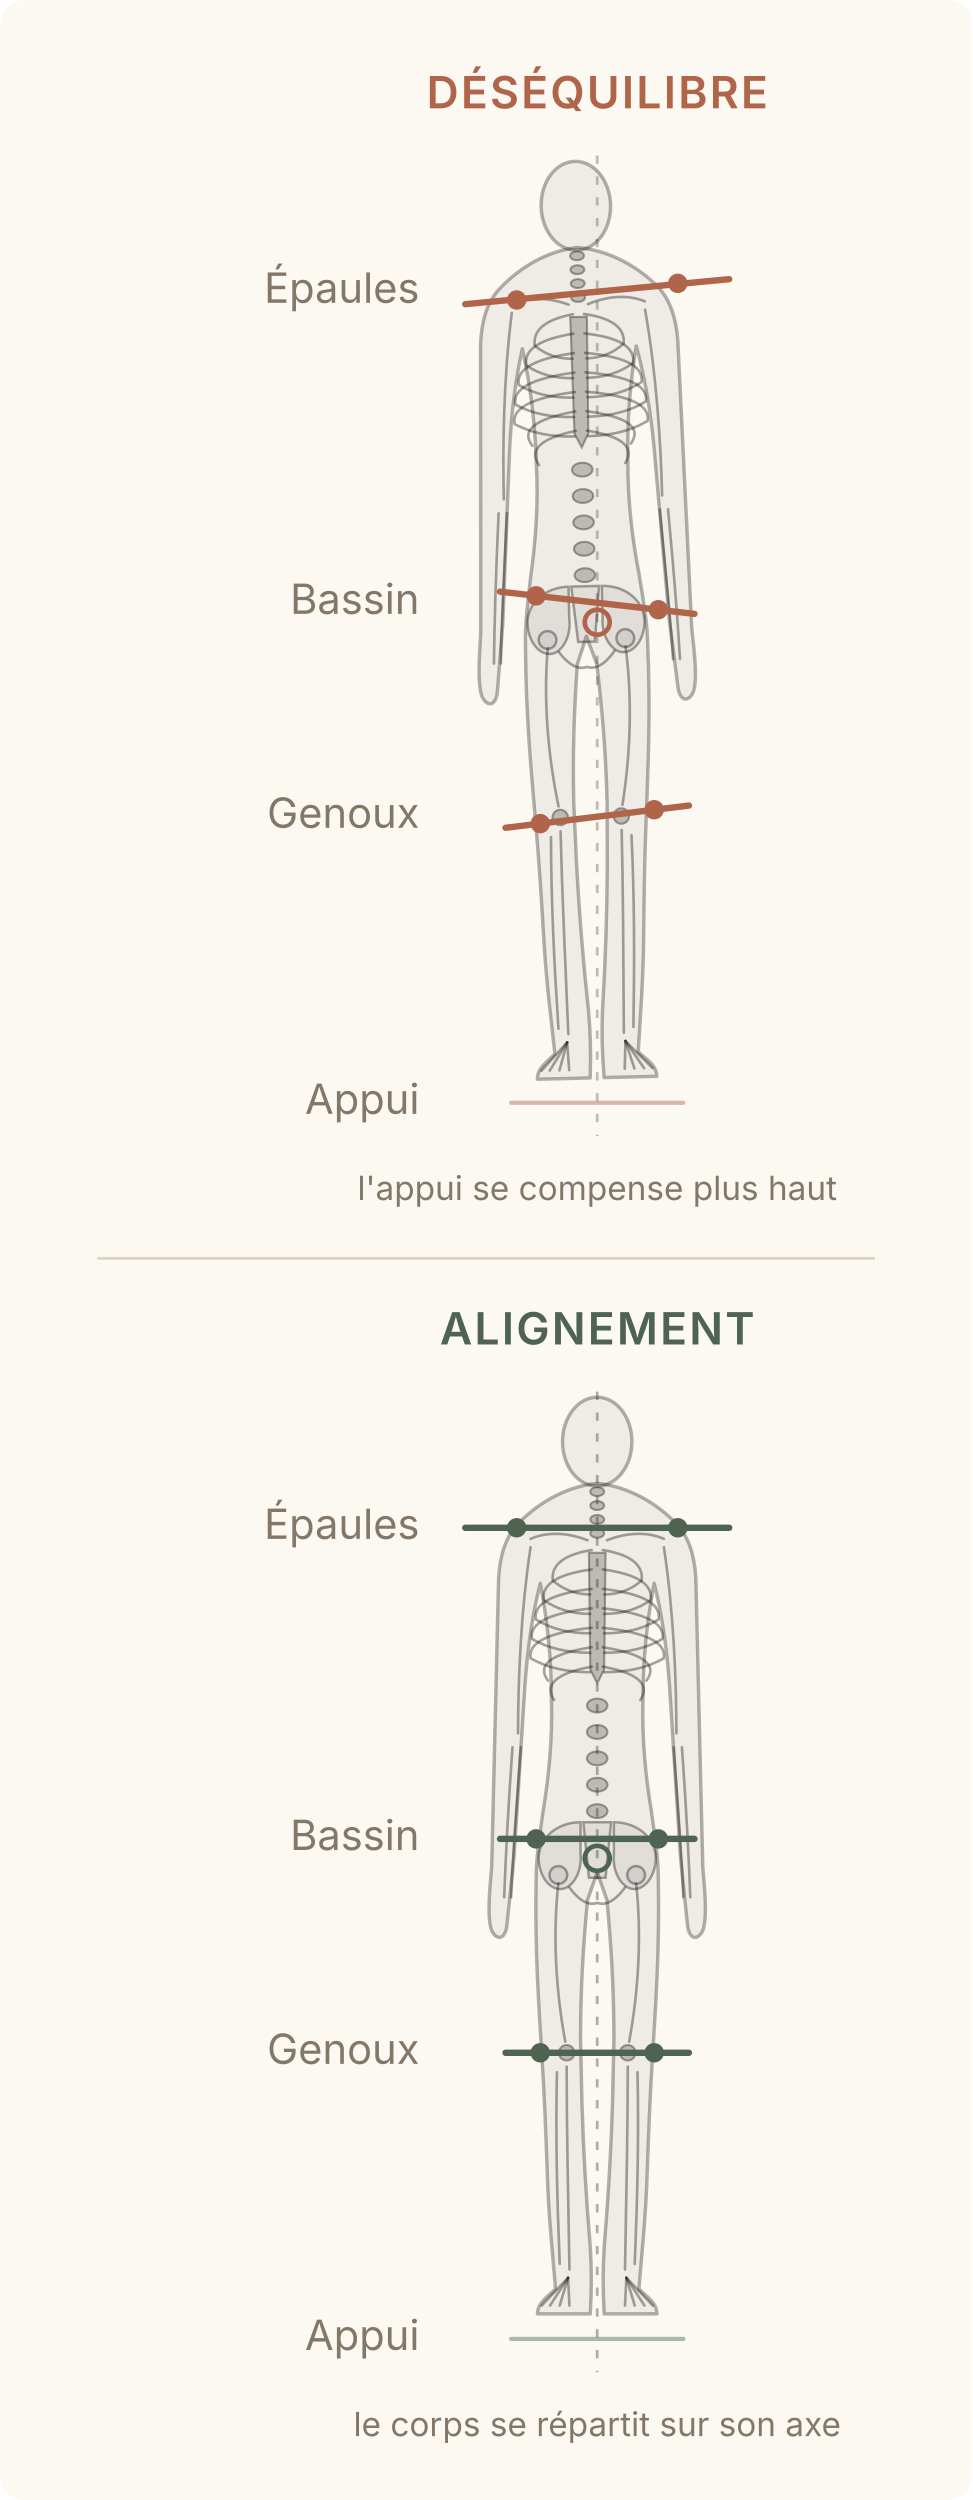
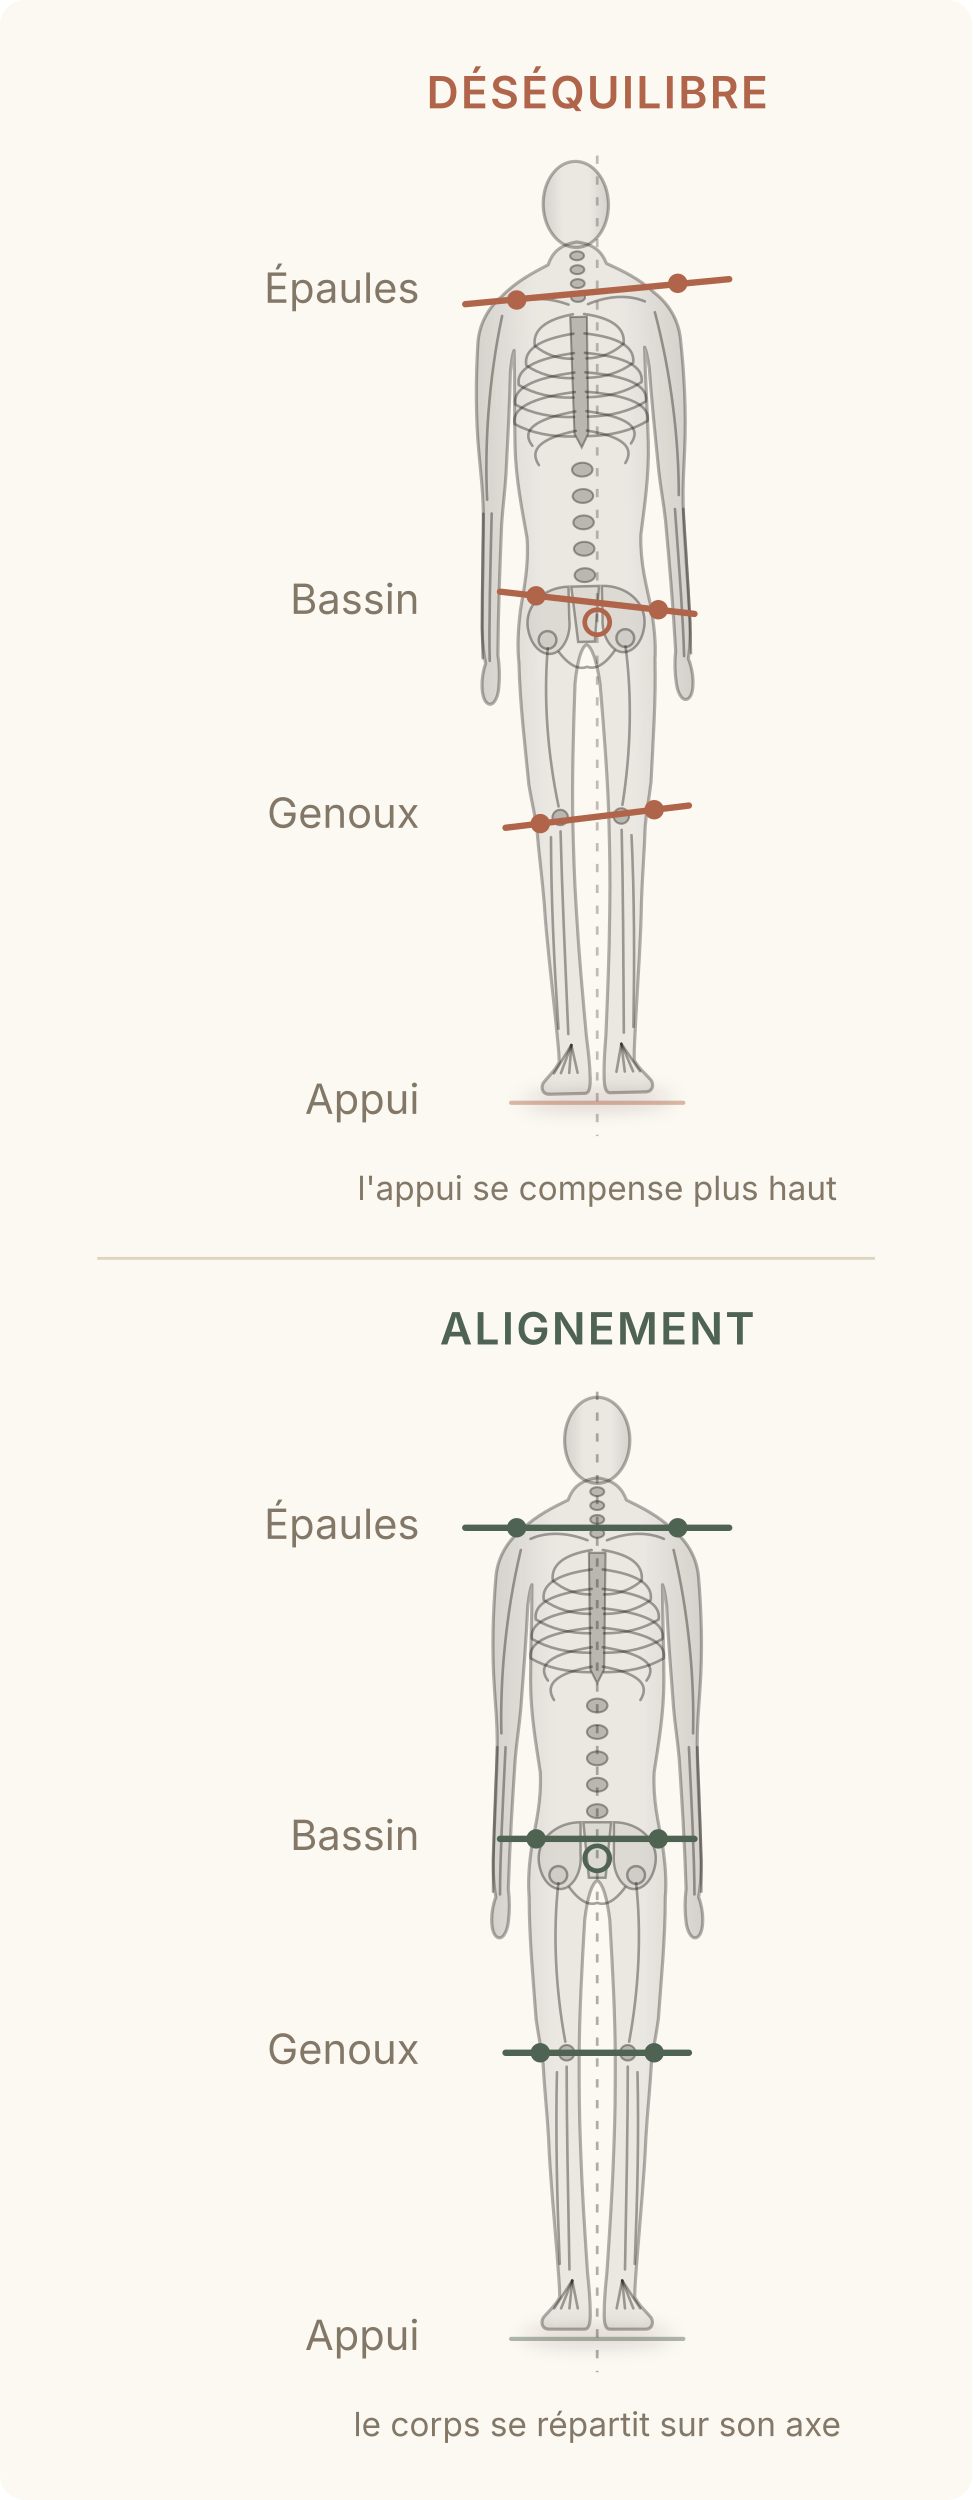
<svg xmlns="http://www.w3.org/2000/svg" viewBox="0 0 700 1800" class="posture-fig posture-tall" role="img" aria-label="A gauche un corps dont les appuis se compensent, epaules bassin et genoux ne sont plus horizontaux. A droite le meme corps aligne sur son axe.">
  <rect width="700" height="1800" rx="18" fill="#FCF9F3" />
  <defs>
+     <linearGradient id="vol" x1="0" y1="0" x2="1" y2="0">
+       <stop offset="0" stop-color="#211C18" stop-opacity=".13" />
+       <stop offset=".30" stop-color="#211C18" stop-opacity=".02" />
+       <stop offset=".70" stop-color="#211C18" stop-opacity=".02" />
+       <stop offset="1" stop-color="#211C18" stop-opacity=".13" />
+     </linearGradient>
+     <linearGradient id="volD" x1="0" y1="0" x2="1" y2="0">
+       <stop offset="0" stop-color="#F4EEE2" stop-opacity=".16" />
+       <stop offset=".30" stop-color="#F4EEE2" stop-opacity=".03" />
+       <stop offset=".70" stop-color="#F4EEE2" stop-opacity=".03" />
+       <stop offset="1" stop-color="#F4EEE2" stop-opacity=".16" />
+     </linearGradient>
+     <filter id="soft" x="-60%" y="-260%" width="220%" height="620%">
+       <feGaussianBlur stdDeviation="7" />
+     </filter>
    <g id="fig">
-       <ellipse cx="0" cy="30" rx="25" ry="32" />
-       <path d="M 0 60 C 20 62 40 72 56 88 C 66 98 70 112 71 128 L 76 336 C 78 358 79 374 76 382 C 72 390 66 388 65 378 L 60 330 L 52 205 C 50 176 46 152 41 132 C 36 158 33 186 33 214 C 32 244 35 272 39 296 C 42 318 44 330 44 346 C 45 396 42 436 40 470 C 38 500 37 528 36 556 C 35 588 32 616 30 640 C 36 646 43 650 43 658 L 5 658 C 4 640 4 626 5 610 C 8 574 10 540 11 506 L 12 460 C 12 424 10 392 7 360 L 0 340 L -7 360 C -10 392 -12 424 -12 460 L -11 506 C -10 540 -8 574 -5 610 C -4 626 -4 640 -5 658 L -43 658 C -43 650 -36 646 -30 640 C -32 616 -35 588 -36 556 C -37 528 -38 500 -40 470 C -42 436 -45 396 -44 346 C -44 330 -42 318 -39 296 C -35 272 -32 244 -33 214 C -33 186 -36 158 -41 132 C -46 152 -50 176 -52 205 L -60 330 L -65 378 C -66 388 -72 390 -76 382 C -79 374 -78 358 -76 336 L -71 128 C -70 112 -66 98 -56 88 C -40 72 -20 62 0 60 Z" />
+       <ellipse cx="0" cy="29" rx="23.5" ry="31" />
+       <path d="M 0 56 C 13 58 18 64 21 72 C 31 77 44 83 55 94 C 65 102 72 114 73 128 C 75 152 76 180 74 208 C 73 222 72 234 72 246 C 72 270 74 302 75 332 C 75 344 74 352 73 358 C 77 368 77 382 73 386 C 69 390 65 384 64 376 C 63 368 63 360 64 352 C 63 320 61 288 59 258 C 58 246 56 234 55 222 C 53 196 51 170 50 148 C 49 140 48 135 47 133 C 47 156 48 180 48 202 C 48 226 44 248 41 268 C 40 288 44 304 47 320 C 49 334 50 346 49 358 C 49 388 46 418 44 446 C 42 460 40 468 39 478 C 38 496 36 514 35 532 C 34 558 31 588 29 614 C 28 628 27 638 27 646 C 30 652 36 657 39 661 C 41 665 39 669 35 669 C 28 669 16 669 9 669 C 6 669 5 665 5 658 C 5 648 6 638 7 628 C 9 598 11 568 12 538 C 13 514 13 494 13 476 C 13 444 11 408 9 374 C 7 358 4 348 0 346 C -4 348 -7 358 -9 374 C -11 408 -13 444 -13 476 C -13 494 -13 514 -12 538 C -11 568 -9 598 -7 628 C -6 638 -5 648 -5 658 C -5 665 -6 669 -9 669 C -16 669 -28 669 -35 669 C -39 669 -41 665 -39 661 C -36 657 -30 652 -27 646 C -27 638 -28 628 -29 614 C -31 588 -34 558 -35 532 C -36 514 -38 496 -39 478 C -40 468 -42 460 -44 446 C -46 418 -49 388 -49 358 C -50 346 -49 334 -47 320 C -44 304 -40 288 -41 268 C -44 248 -48 226 -48 202 C -48 180 -47 156 -47 133 C -48 135 -49 140 -50 148 C -51 170 -53 196 -55 222 C -56 234 -58 246 -59 258 C -61 288 -63 320 -64 352 C -63 360 -63 368 -64 376 C -65 384 -69 390 -73 386 C -77 382 -77 368 -73 358 C -74 352 -75 344 -75 332 C -74 302 -72 270 -72 246 C -72 234 -73 222 -74 208 C -76 180 -75 152 -73 128 C -72 114 -65 102 -55 94 C -44 83 -31 77 -21 72 C -18 64 -13 58 0 56 Z" />
    </g>
    <g id="skl">
      <path d="M -7 101 C -22 95 -37 95 -48 100" />
      <path d="M 7 101 C 22 95 37 95 48 100" />
      <path d="M -4 108 Q -34.0 113 -32.0 130.0 Q -20.4 140 -5 140" />
      <path d="M 4 108 Q 34.0 113 32.0 130.0 Q 20.4 140 5 140" />
      <path d="M -4 122 Q -41.0 127 -38.5 144.0 Q -24.6 154 -5 154" />
      <path d="M 4 122 Q 41.0 127 38.5 144.0 Q 24.6 154 5 154" />
      <path d="M -4 136 Q -47.0 141 -44.2 158.0 Q -28.2 168 -5 168" />
      <path d="M 4 136 Q 47.0 141 44.2 158.0 Q 28.2 168 5 168" />
      <path d="M -4 150 Q -50.0 155 -47.0 172.0 Q -30.0 182 -5 182" />
      <path d="M 4 150 Q 50.0 155 47.0 172.0 Q 30.0 182 5 182" />
      <path d="M -4 164 Q -51.0 169 -47.9 186.0 Q -30.6 196 -5 196" />
      <path d="M 4 164 Q 51.0 169 47.9 186.0 Q 30.6 196 5 196" />
      <path d="M -4 178 Q -48.0 185 -35.5 202.0" />
      <path d="M 4 178 Q 48.0 185 35.5 202.0" />
      <path d="M -4 192 Q -42.0 199 -31.1 216.0" />
      <path d="M 4 192 Q 42.0 199 31.1 216.0" />
-       <path d="M -48 106 C -55 152 -57 202 -57 240" />
-       <path d="M -55 250 C -58 292 -61 330 -62 358" />
-       <path d="M -61 250 C -64 292 -66 330 -67 358" />
-       <path d="M 48 106 C 55 152 57 202 57 240" />
-       <path d="M 55 250 C 58 292 61 330 62 358" />
-       <path d="M 61 250 C 64 292 66 330 67 358" />
+       <path d="M -55 108 C -66 154 -70 202 -69 240" />
+       <path d="M -66 250 C -68 292 -70 330 -70 356" />
+       <path d="M -72 250 C -74 292 -75 328 -75 354" />
+       <path d="M 55 108 C 66 154 70 202 69 240" />
+       <path d="M 66 250 C 68 292 70 330 70 356" />
+       <path d="M 72 250 C 74 292 75 328 75 354" />
      <path d="M -20 351 C -12 362 -5 364 0 362 C 5 364 12 362 20 351" />
      <path d="M -28 348 C -32 384 -30 424 -23 462" />
      <path d="M -22 480 C -22 522 -21 572 -20 626" />
      <path d="M -29 484 C -30 528 -29 574 -27 622" />
-       <path d="M -21 632 L -20 652" />
-       <path d="M -21 632 L -27 652" />
-       <path d="M -21 632 L -34 652" />
-       <path d="M -21 632 L -40 652" />
+       <path d="M -18 634 L -14 654" />
+       <path d="M -18 634 L -20 654" />
+       <path d="M -18 634 L -26 654" />
+       <path d="M -18 634 L -31 654" />
      <path d="M 28 348 C 32 384 30 424 23 462" />
      <path d="M 22 480 C 22 522 21 572 20 626" />
      <path d="M 29 484 C 30 528 29 574 27 622" />
-       <path d="M 21 632 L 20 652" />
-       <path d="M 21 632 L 27 652" />
-       <path d="M 21 632 L 34 652" />
-       <path d="M 21 632 L 40 652" />
+       <path d="M 18 634 L 14 654" />
+       <path d="M 18 634 L 20 654" />
+       <path d="M 18 634 L 26 654" />
+       <path d="M 18 634 L 31 654" />
    </g>
    <g id="sks">
      <ellipse cx="0" cy="66" rx="5" ry="3.2" />
      <ellipse cx="0" cy="76" rx="5" ry="3.2" />
      <ellipse cx="0" cy="86" rx="5" ry="3.2" />
      <ellipse cx="0" cy="96" rx="5" ry="3.2" />
      <ellipse cx="0" cy="220" rx="7.4" ry="5" />
      <ellipse cx="0" cy="239" rx="7.4" ry="5" />
      <ellipse cx="0" cy="258" rx="7.4" ry="5" />
      <ellipse cx="0" cy="277" rx="7.4" ry="5" />
      <ellipse cx="0" cy="296" rx="7.4" ry="5" />
      <path d="M -6 110 L 6 110 L 5 194 L 0 204 L -5 194 Z" />
      <circle cx="-22" cy="470" r="5.6" />
      <circle cx="22" cy="470" r="5.6" />
    </g>
    <g id="skh">
      <path d="M -12 304 C -30 304 -44 317 -42 333 C -40 348 -30 355 -22 351 C -15 347 -11 337 -12 327 Z" />
      <path d="M 12 304 C 30 304 44 317 42 333 C 40 348 30 355 22 351 C 15 347 11 337 12 327 Z" />
      <path d="M -10 304 L 10 304 L 6 344 L -6 344 Z" />
      <circle cx="-28" cy="342" r="6.4" />
      <circle cx="28" cy="342" r="6.4" />
    </g>
  </defs>
  <text x="430" y="78" text-anchor="middle" font-family="Inter,Helvetica,Arial,sans-serif" font-size="32" font-weight="600" letter-spacing="1.6" fill="#B0654A">DÉSÉQUILIBRE</text>
  <line x1="430" y1="112" x2="430" y2="818" stroke="#837868" stroke-width="2" stroke-dasharray="6 9" opacity=".48" />
  <g transform="translate(430,118) rotate(-1.4 0 660)">
-     <g fill="rgba(33,28,24,.055)" stroke="rgba(33,28,24,.34)" stroke-width="2.5" stroke-linejoin="round">
+     <ellipse cx="0" cy="674" rx="54" ry="7" fill="rgba(33,28,24,.16)" filter="url(#soft)" />
+     <g fill="rgba(33,28,24,.055)" stroke="rgba(33,28,24,.34)" stroke-width="2.3" stroke-linejoin="round" stroke-linecap="round">
+       <use href="#fig" />
+     </g>
+     <g fill="url(#vol)" stroke="none">
      <use href="#fig" />
    </g>
    <g fill="none" stroke="rgba(33,28,24,.40)" stroke-width="1.9" stroke-linecap="round" stroke-linejoin="round">
      <use href="#skl" />
    </g>
    <g fill="rgba(33,28,24,.24)" stroke="rgba(33,28,24,.40)" stroke-width="1.5">
      <use href="#sks" />
    </g>
    <g fill="rgba(33,28,24,.07)" stroke="rgba(33,28,24,.40)" stroke-width="1.8">
      <use href="#skh" />
    </g>
  </g>
  <g stroke="#B0654A" stroke-width="4.6" stroke-linecap="round" fill="none">
    <path d="M 335 219 L 525 201" />
    <path d="M 360 426 L 500 442" />
    <path d="M 364 596 L 496 580" />
  </g>
  <g fill="#B0654A">
    <circle cx="372" cy="216" r="7" />
    <circle cx="488" cy="204" r="7" />
    <circle cx="386" cy="429" r="7" />
    <circle cx="474" cy="439" r="7" />
    <circle cx="389" cy="593" r="7" />
    <circle cx="471" cy="583" r="7" />
  </g>
  <circle cx="430" cy="448" r="9" fill="none" stroke="#B0654A" stroke-width="3.4" />
  <path d="M 368 794 L 492 794" stroke="#B0654A" stroke-width="3" stroke-linecap="round" opacity=".45" />
  <g font-family="Inter,Helvetica,Arial,sans-serif" font-size="30" fill="#837868" text-anchor="end">
    <text x="302" y="218">Épaules</text>
    <text x="302" y="442">Bassin</text>
    <text x="302" y="596">Genoux</text>
    <text x="302" y="802">Appui</text>
  </g>
  <text x="430" y="864" text-anchor="middle" font-family="Inter,Helvetica,Arial,sans-serif" font-size="24" fill="#837868">l'appui se compense plus haut</text>
  <line x1="70" y1="906" x2="630" y2="906" stroke="#DDD3C0" stroke-width="2" />
  <text x="430" y="968" text-anchor="middle" font-family="Inter,Helvetica,Arial,sans-serif" font-size="32" font-weight="600" letter-spacing="1.6" fill="#4F6353">ALIGNEMENT</text>
  <line x1="430" y1="1002" x2="430" y2="1708" stroke="#4F6353" stroke-width="2" stroke-dasharray="6 9" opacity=".48" />
  <g transform="translate(430,1008)">
-     <g fill="rgba(33,28,24,.055)" stroke="rgba(33,28,24,.34)" stroke-width="2.5" stroke-linejoin="round">
+     <ellipse cx="0" cy="674" rx="54" ry="7" fill="rgba(33,28,24,.16)" filter="url(#soft)" />
+     <g fill="rgba(33,28,24,.055)" stroke="rgba(33,28,24,.34)" stroke-width="2.3" stroke-linejoin="round" stroke-linecap="round">
+       <use href="#fig" />
+     </g>
+     <g fill="url(#vol)" stroke="none">
      <use href="#fig" />
    </g>
    <g fill="none" stroke="rgba(33,28,24,.40)" stroke-width="1.9" stroke-linecap="round" stroke-linejoin="round">
      <use href="#skl" />
    </g>
    <g fill="rgba(33,28,24,.24)" stroke="rgba(33,28,24,.40)" stroke-width="1.5">
      <use href="#sks" />
    </g>
    <g fill="rgba(33,28,24,.07)" stroke="rgba(33,28,24,.40)" stroke-width="1.8">
      <use href="#skh" />
    </g>
  </g>
  <g stroke="#4F6353" stroke-width="4.6" stroke-linecap="round" fill="none">
    <path d="M 335 1100 L 525 1100" />
    <path d="M 360 1324 L 500 1324" />
    <path d="M 364 1478 L 496 1478" />
  </g>
  <g fill="#4F6353">
    <circle cx="372" cy="1100" r="7" />
    <circle cx="488" cy="1100" r="7" />
    <circle cx="386" cy="1324" r="7" />
    <circle cx="474" cy="1324" r="7" />
    <circle cx="389" cy="1478" r="7" />
    <circle cx="471" cy="1478" r="7" />
  </g>
  <circle cx="430" cy="1338" r="9" fill="none" stroke="#4F6353" stroke-width="3.4" />
  <path d="M 368 1684 L 492 1684" stroke="#4F6353" stroke-width="3" stroke-linecap="round" opacity=".45" />
  <g font-family="Inter,Helvetica,Arial,sans-serif" font-size="30" fill="#837868" text-anchor="end">
    <text x="302" y="1108">Épaules</text>
    <text x="302" y="1332">Bassin</text>
    <text x="302" y="1486">Genoux</text>
    <text x="302" y="1692">Appui</text>
  </g>
  <text x="430" y="1754" text-anchor="middle" font-family="Inter,Helvetica,Arial,sans-serif" font-size="24" fill="#837868">le corps se répartit sur son axe</text>
</svg>
